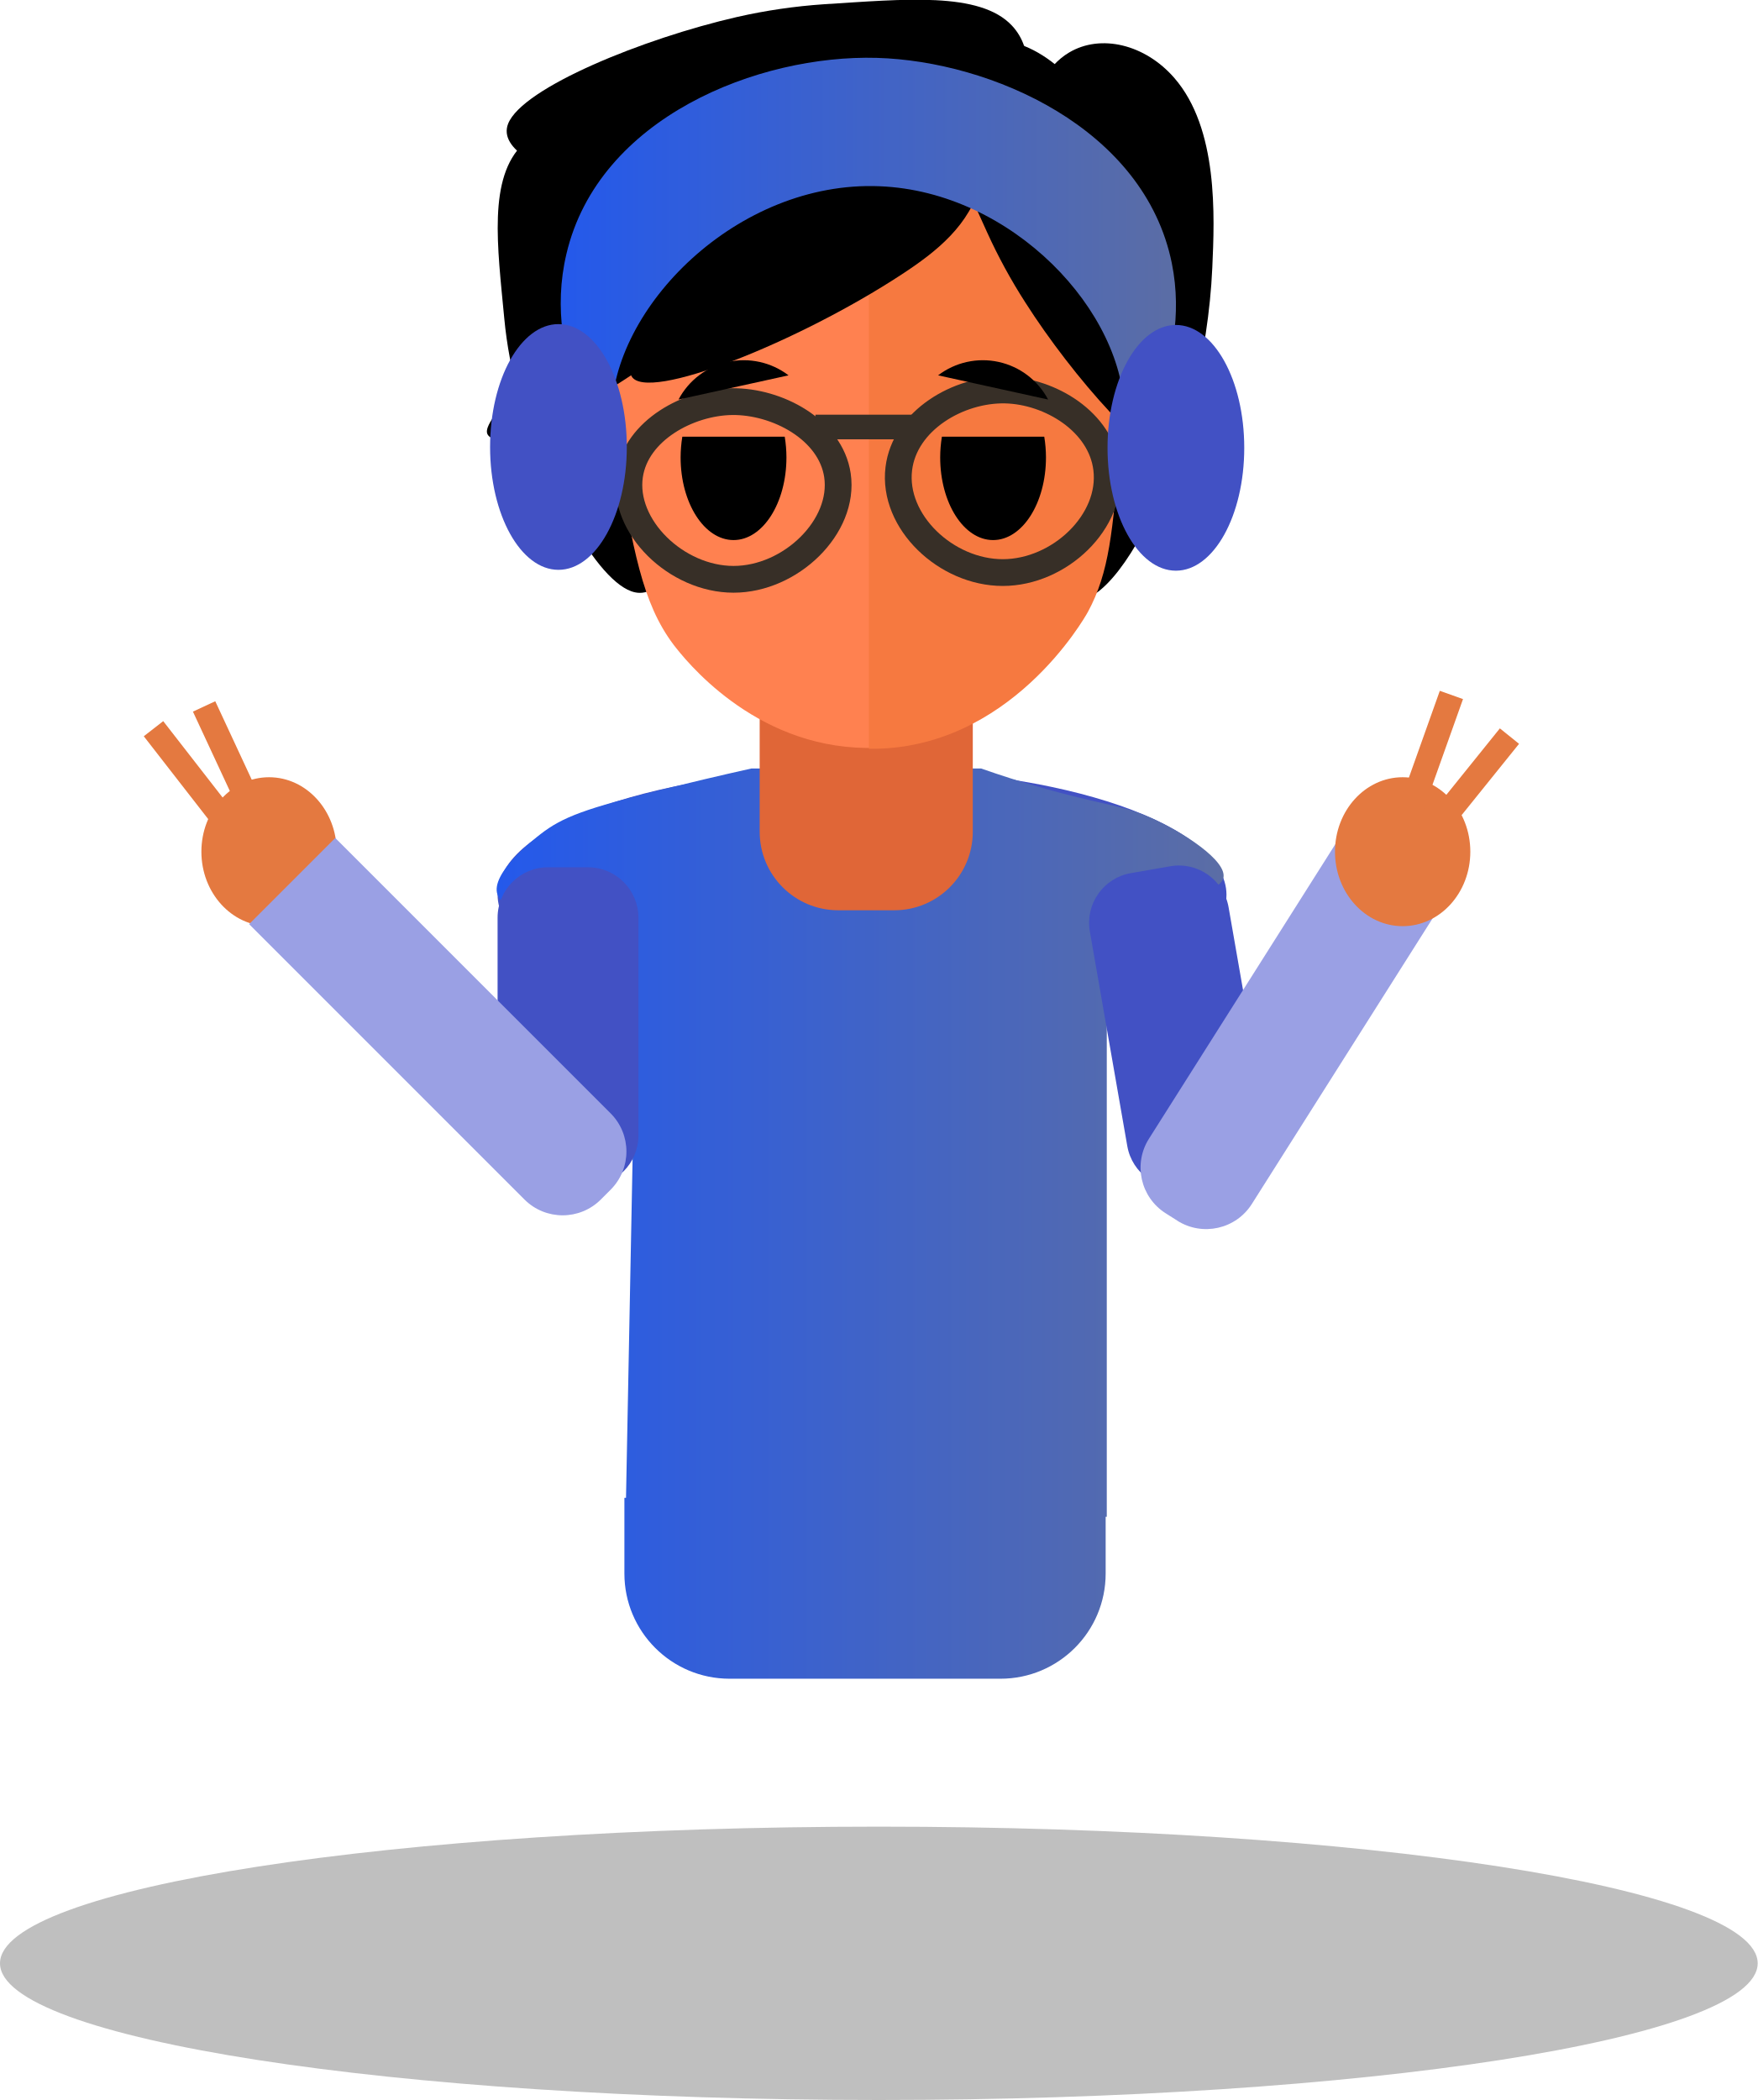
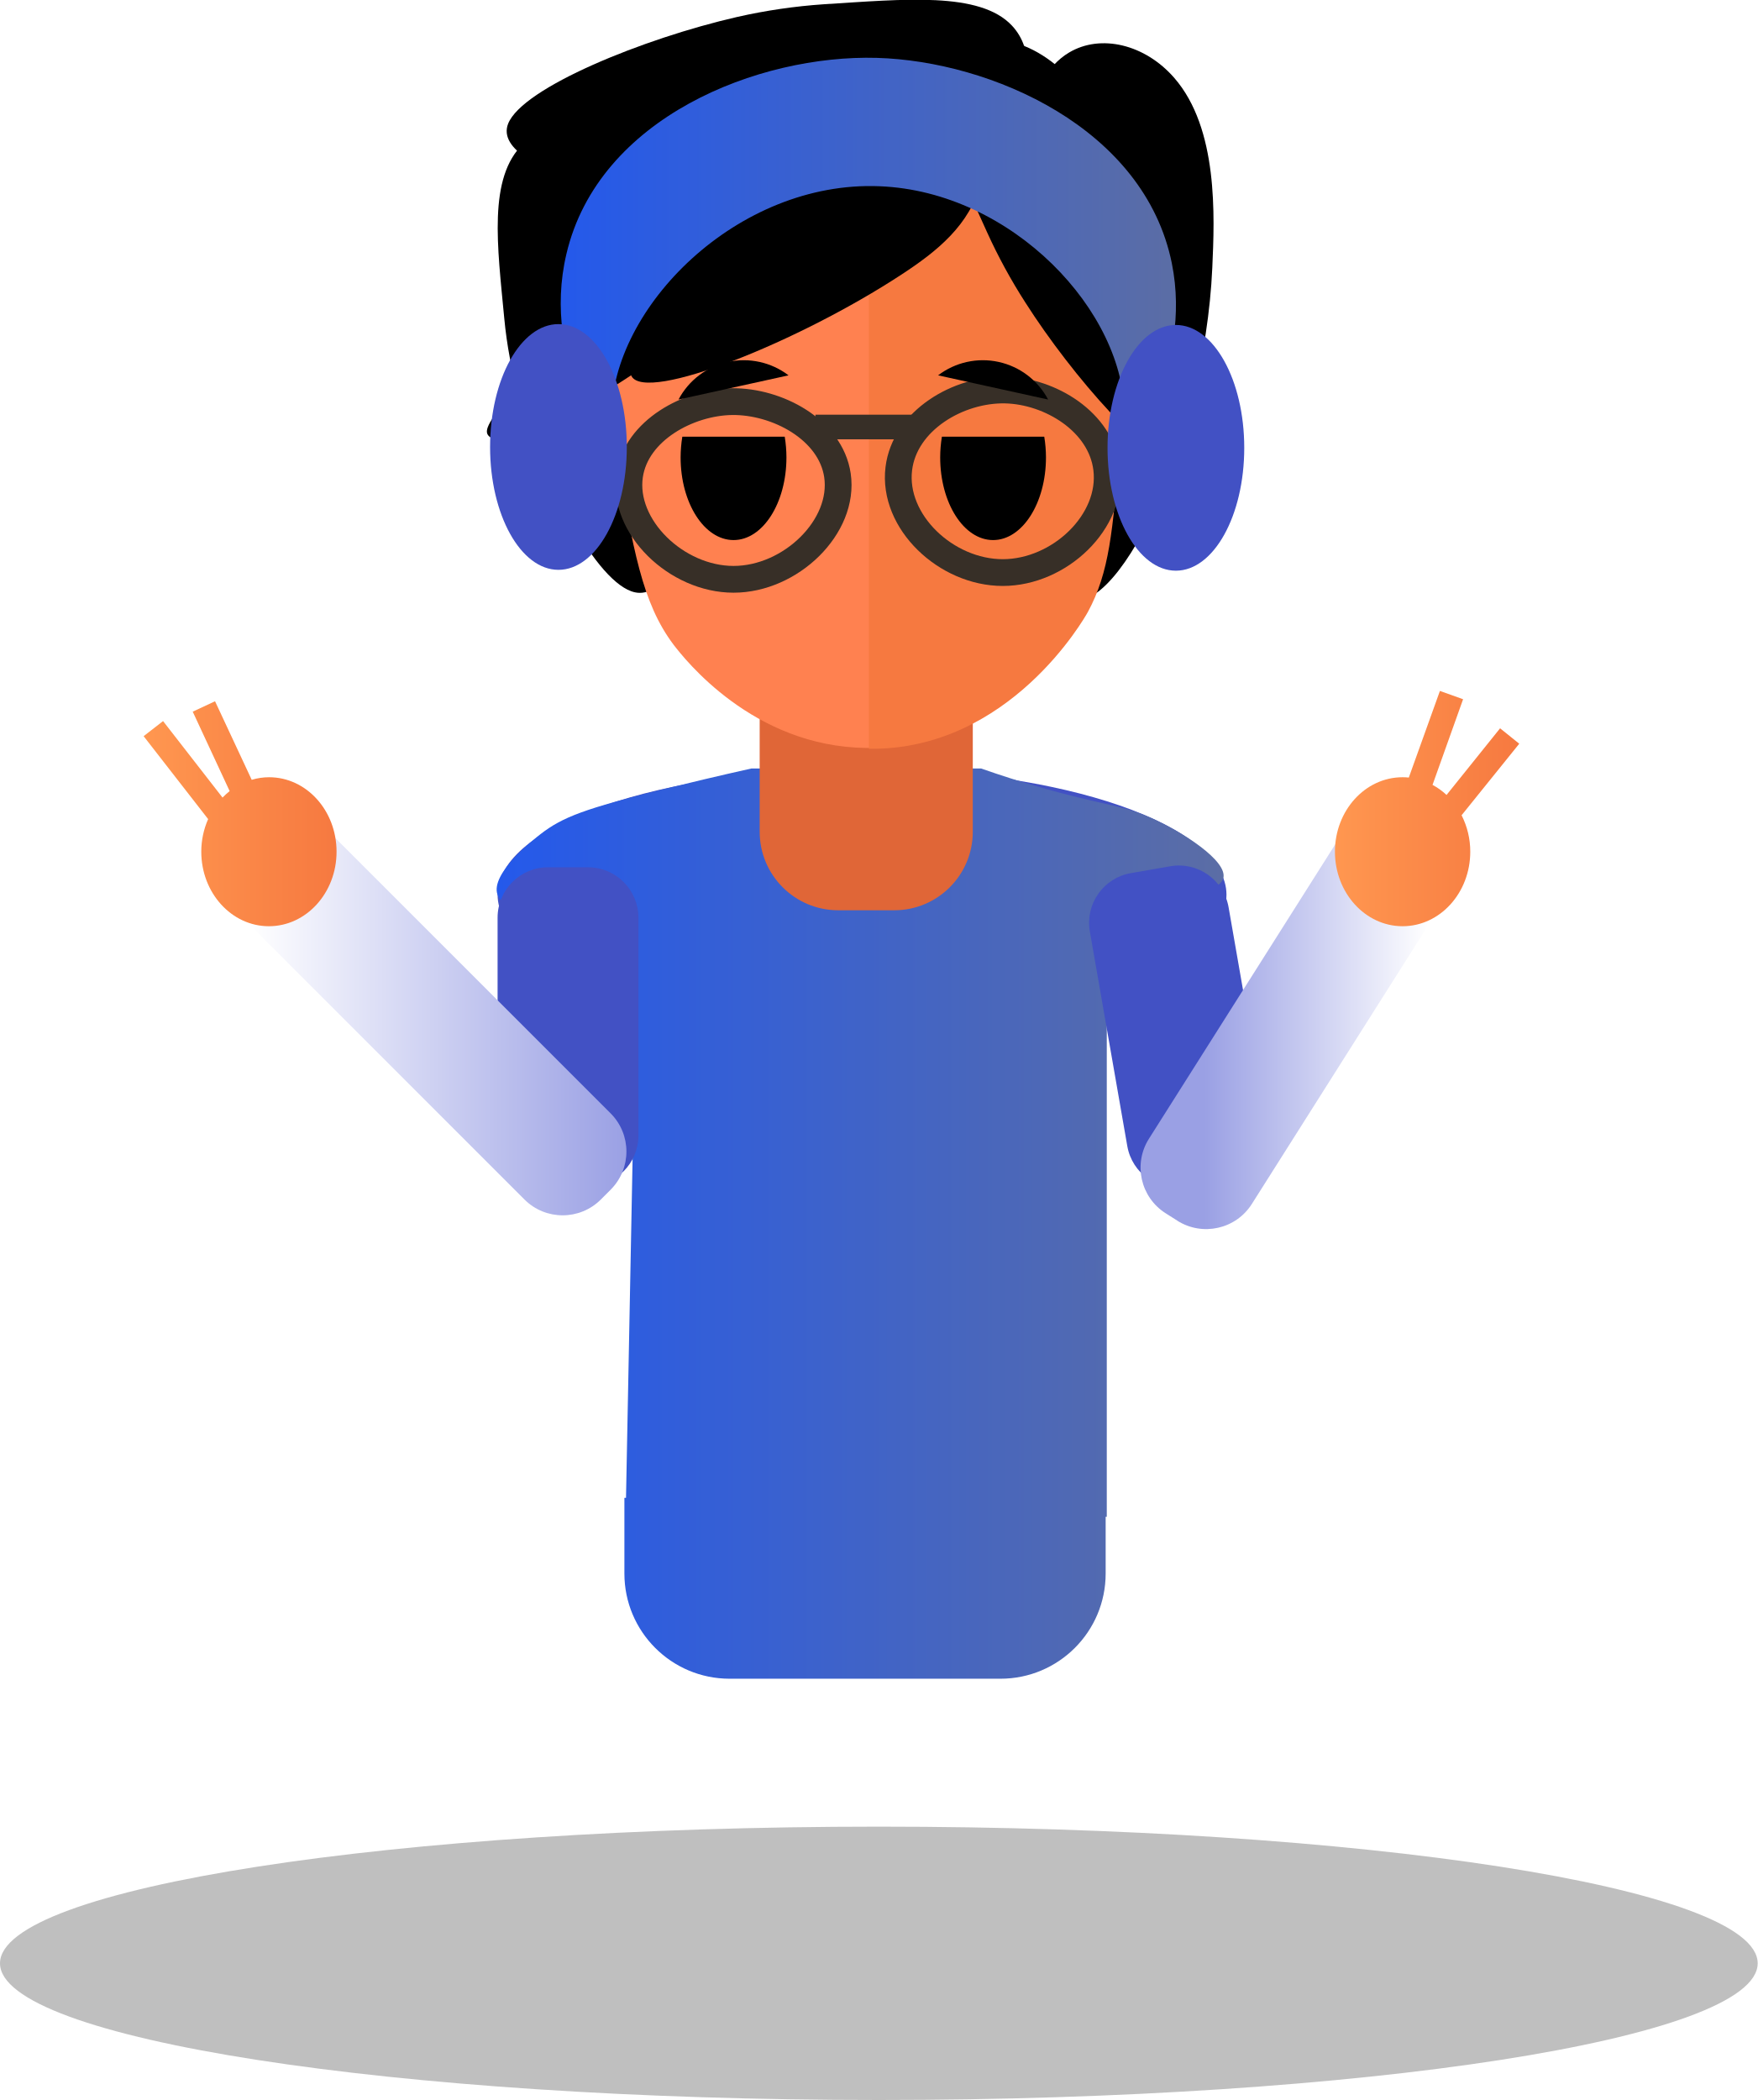
<svg xmlns="http://www.w3.org/2000/svg" xmlns:xlink="http://www.w3.org/1999/xlink" id="Layer_1" data-name="Layer 1" viewBox="0 0 328.34 392.26">
  <defs>
-     <style>.cls-1{fill:#4251c4;}.cls-2{fill:url(#linear-gradient);}.cls-3{fill:#e06637;}.cls-4{fill:#ff8150;}.cls-5{fill:#f67940;}.cls-6{fill:url(#linear-gradient-2);}.cls-7{fill:#e47940;}.cls-8{fill:#656bd0;}.cls-9{fill:#9aa0e4;}.cls-10,.cls-12{fill:none;stroke-miterlimit:10;stroke-width:5px;}.cls-10{stroke:#372f27;}.cls-11{fill:#372f27;}.cls-12{stroke:#000;}.cls-13{opacity:0.25;}</style>
+     <style>.cls-1{fill:#4251c4;}.cls-2{fill:url(#linear-gradient);}.cls-3{fill:#e06637;}.cls-4{fill:#ff8150;}.cls-5{fill:#f67940;}.cls-6{fill:url(#linear-gradient-2);}.cls-7{fill:#e47940;}.cls-8{fill:#656bd0;}.cls-9{fill:url(#linear-gradient-3);}.cls-10{fill:url(#linear-gradient-4);}.cls-11{fill:url(#linear-gradient-5);}.cls-12{fill:url(#linear-gradient-6);}.cls-13,.cls-15{fill:none;stroke-miterlimit:10;stroke-width:5px;}.cls-13{stroke:#372f27;}.cls-14{fill:#372f27;}.cls-15{stroke:#000;}.cls-16{opacity:0.25;}</style>
    <linearGradient id="linear-gradient" x1="184.62" y1="332.45" x2="320.41" y2="332.45" gradientUnits="userSpaceOnUse">
      <stop offset="0" stop-color="#2459eb" />
      <stop offset="1" stop-color="#5b6da5" />
    </linearGradient>
    <linearGradient id="linear-gradient-2" x1="196.56" y1="153.68" x2="311.49" y2="153.68" xlink:href="#linear-gradient" />
+     <linearGradient id="linear-gradient-3" x1="304.89" y1="294.3" x2="364.58" y2="294.3" gradientTransform="translate(772.46 368.54) rotate(147.67)" gradientUnits="userSpaceOnUse">
+       <stop offset="0.2" stop-color="#9aa0e4" />
+       <stop offset="0.9" stop-color="#fff" />
+     </linearGradient>
+     <linearGradient id="linear-gradient-4" x1="138.38" y1="295.65" x2="208.85" y2="295.65" gradientTransform="translate(89.41 632.52) rotate(-135)" gradientUnits="userSpaceOnUse">
+       <stop offset="0" stop-color="#fff" />
+       <stop offset="1" stop-color="#9aa0e4" />
+     </linearGradient>
+     <linearGradient id="linear-gradient-5" x1="118.69" y1="255.89" x2="154.73" y2="255.89" gradientUnits="userSpaceOnUse">
+       <stop offset="0" stop-color="#ff9750" />
+       <stop offset="1" stop-color="#f67940" />
+     </linearGradient>
+     <linearGradient id="linear-gradient-6" x1="341.21" y1="254.92" x2="375.63" y2="254.92" xlink:href="#linear-gradient-5" />
  </defs>
  <ellipse class="cls-1" cx="161.03" cy="167.13" rx="68.08" ry="23.58" />
  <path class="cls-2" d="M306.69,256.59c-4.27-1.88-6.73-2.09-13.58-3.78-4.35-1.07-10.55-2.76-18-5.37H232.18c-6.42,1.43-11.94,2.76-16.3,3.84-14.79,3.66-18.93,5.2-23.11,8.44-1.07.84-9.43,7.32-8,11.3.59,1.63,3.67,5.2,26.14,2.48q-1.08,55.08-2.14,110.17h-.3v14.14a19.65,19.65,0,0,0,19.65,19.65h50.6a19.65,19.65,0,0,0,19.65-19.65v-10.6h.21V270.92c4.36.29,20.69,1.18,21.77-3C321.18,264.71,312.74,259.25,306.69,256.59Z" transform="translate(-91.83 -103.89)" />
  <path class="cls-3" d="M141.91,117h39.81a0,0,0,0,1,0,0v38.36a14.67,14.67,0,0,1-14.67,14.67H156.58a14.67,14.67,0,0,1-14.67-14.67V117A0,0,0,0,1,141.91,117Z" />
  <path d="M210.44,214.53c9.89,2.14,18-30.74,12.28-58-1.67-8-4.51-21.63-14.13-27.19-6.33-3.66-14.34-3.09-19,1.39-6.65,6.35-4.83,19.17-3.56,32.64A80.42,80.42,0,0,0,188.79,178C193.21,193.44,203.27,213,210.44,214.53Z" transform="translate(-91.83 -103.89)" />
  <path d="M186.75,127c-3.68,9.34,31,17.59,61.5,12.68,8.93-1.44,24.17-3.89,31.54-12.93,4.85-5.94,5.32-13.55,1.08-18.07-6-6.42-20.23-4.92-35.08-4a106,106,0,0,0-16.27,2.38C212.06,111.06,189.41,120.26,186.75,127Z" transform="translate(-91.83 -103.89)" />
  <path d="M290.51,215.56c9.45,5.7,26.32-28.88,27.78-61.65.43-9.6,1.16-26-7.12-35.49-5.44-6.24-13.7-8.25-19.63-4.72-8.41,5-10,20.13-12.24,35.81a107.59,107.59,0,0,0-1,17.46C278.64,186,283.66,211.43,290.51,215.56Z" transform="translate(-91.83 -103.89)" />
  <path class="cls-4" d="M300.45,187.5c-1.25,15.43-1.87,23.14-5.9,30.52-.61,1.12-14.65,25.89-40.9,25.58-21.23-.24-34-16.7-36-19.29-5.86-7.8-7.52-17.47-10.84-36.81-3.21-18.77-4.82-28.15-1.82-34.59,9.19-19.75,41.4-21.19,48.63-21.52,11.43-.51,32.82-1.47,43.23,12.21C303.31,152.06,302.36,163.87,300.45,187.5Z" transform="translate(-91.83 -103.89)" />
  <path class="cls-5" d="M297.39,143.76C287,130.08,265.59,131,254.15,131.55h0V243.76h0c26.26.31,40.3-24.46,40.91-25.58,4-7.38,4.65-15.1,5.9-30.52C302.87,164,303.82,152.22,297.39,143.76Z" transform="translate(-91.83 -103.89)" />
  <path d="M240.56,116.48c-5.94-.74-11.72,7.83-25.16,25.49-27.14,35.62-34.51,41.26-32.23,43.4,4.41,4.12,34.29-14.65,53.23-32,6.49-5.94,12.43-12.39,12.81-20.77C249.51,125.78,246.15,117.17,240.56,116.48Z" transform="translate(-91.83 -103.89)" />
  <path d="M190.49,164c2.84,4.71,13.47-1.17,36.26-12.25,46-22.37,55.07-23.89,55.55-27.78.93-7.51-32.39-5.9-58.13,1.26-8.81,2.45-17.75,5.84-25.06,15C193.16,147.66,187.82,159.53,190.49,164Z" transform="translate(-91.83 -103.89)" />
  <path d="M271.34,120.29c-4.74-2.08-11.27,4.95-26,19-29.73,28.47-37,32.27-35.54,34.87,2.77,5,31.26-6.41,50.45-19,6.57-4.3,12.8-9.23,14.85-17.29C276.76,131.39,275.79,122.24,271.34,120.29Z" transform="translate(-91.83 -103.89)" />
  <path d="M313.27,191.41c8.77.62,4.29-31.06-9.5-55.62-4-7.2-10.94-19.49-20.65-23.33-6.38-2.52-12.71-.89-15,3.92-3.27,6.83,2.52,18.5,8.08,30.85a102.61,102.61,0,0,0,7.18,13.18C292.15,174.19,306.91,191,313.27,191.41Z" transform="translate(-91.83 -103.89)" />
  <path class="cls-6" d="M255.64,114.7c-22.1-.63-52,11.08-58,36.62-4.85,20.45,8.31,38.15,10.77,41.36a28.16,28.16,0,0,1-2.35-11c-.08-20.22,23.48-44.12,50.11-43,24.76,1,45.92,23.43,45.72,43a29.08,29.08,0,0,1-2.36,11c2.79-3.55,15.16-20,11.2-39.62C305.6,127.78,276.92,115.31,255.64,114.7Z" transform="translate(-91.83 -103.89)" />
  <path class="cls-7" d="M362,220.93" transform="translate(-91.83 -103.89)" />
  <rect class="cls-1" x="92.95" y="162" width="26.31" height="59.53" rx="9.42" />
  <rect class="cls-1" x="298.72" y="265.89" width="26.31" height="59.53" rx="9.42" transform="translate(-138.02 -45.86) rotate(-9.9)" />
  <path class="cls-8" d="M235.25,290.12l2.91,6.39" transform="translate(-91.83 -103.89)" />
-   <ellipse class="cls-7" cx="50.26" cy="159.09" rx="12.64" ry="13.91" />
  <path class="cls-9" d="M331.53,254.81h2.58a10.09,10.09,0,0,1,10.09,10.09v72.74a0,0,0,0,1,0,0H321.44a0,0,0,0,1,0,0V264.89a10.09,10.09,0,0,1,10.09-10.09Z" transform="translate(363.8 620.62) rotate(-147.67)" />
-   <path class="cls-9" d="M174.41,256.33H177a10.09,10.09,0,0,1,10.09,10.09v72.74a0,0,0,0,1,0,0H164.33a0,0,0,0,1,0,0V266.42a10.09,10.09,0,0,1,10.09-10.09Z" transform="translate(418.65 280.15) rotate(135)" />
-   <ellipse class="cls-7" cx="262.02" cy="159.09" rx="12.64" ry="13.91" />
-   <rect class="cls-7" x="133.8" y="234.49" width="4.6" height="29.15" transform="translate(-184.16 -23.28) rotate(-24.94)" />
-   <rect class="cls-7" x="127.16" y="236.92" width="4.6" height="29.15" transform="translate(-218.96 28.56) rotate(-37.87)" />
-   <rect class="cls-7" x="355.75" y="232.87" width="4.6" height="29.15" transform="translate(12 -209.72) rotate(19.61)" />
-   <rect class="cls-7" x="362.4" y="238.14" width="4.6" height="29.15" transform="translate(398.33 574.43) rotate(-141.15)" />
-   <path class="cls-10" d="M248.27,192.68c1.41,9.58-8.73,19.42-19.41,19.42s-20.83-9.84-19.42-19.42c1.24-8.41,11-13.66,19.13-13.77C237,178.81,247,184.12,248.27,192.68Z" transform="translate(-91.83 -103.89)" />
-   <path class="cls-10" d="M298.56,191.42c1.23,9.89-8.82,19.42-19.41,19.42s-20.64-9.51-19.42-19.42c1.11-9,11.12-14.87,19.91-14.68C288,176.93,297.49,182.68,298.56,191.42Z" transform="translate(-91.83 -103.89)" />
-   <rect class="cls-11" x="152.32" y="77.46" width="19.91" height="4.6" />
-   <path class="cls-12" d="M282.63,172.32" transform="translate(-91.83 -103.89)" />
+   <path class="cls-10" d="M174.41,256.33H177a10.09,10.09,0,0,1,10.09,10.09v72.74a0,0,0,0,1,0,0H164.33a0,0,0,0,1,0,0V266.42a10.09,10.09,0,0,1,10.09-10.09Z" transform="translate(418.65 280.15) rotate(135)" />
+   <path class="cls-11" d="M142.09,249.07a11.29,11.29,0,0,0-3.24.48L132,234.88l-4.17,1.94,6.9,14.84a13.71,13.71,0,0,0-1.33,1.21l-11.11-14.29-3.63,2.82,12.05,15.49a15.08,15.08,0,0,0-1.28,6.09c0,7.69,5.65,13.92,12.63,13.92s12.64-6.23,12.64-13.92S149.07,249.07,142.09,249.07Z" transform="translate(-91.83 -103.89)" />
+   <path class="cls-12" d="M375.63,242.81l-3.58-2.88-10,12.45a12.08,12.08,0,0,0-2.62-1.88l5.71-16-4.33-1.55L355,249.13a11.12,11.12,0,0,0-1.16-.06c-7,0-12.64,6.23-12.64,13.91s5.66,13.92,12.64,13.92,12.64-6.23,12.64-13.92a15,15,0,0,0-1.62-6.81Z" transform="translate(-91.83 -103.89)" />
+   <path class="cls-13" d="M248.27,192.68c1.41,9.58-8.73,19.42-19.41,19.42s-20.83-9.84-19.42-19.42c1.24-8.41,11-13.66,19.13-13.77C237,178.81,247,184.12,248.27,192.68Z" transform="translate(-91.83 -103.89)" />
+   <path class="cls-13" d="M298.56,191.42c1.23,9.89-8.82,19.42-19.41,19.42s-20.64-9.51-19.42-19.42c1.11-9,11.12-14.87,19.91-14.68C288,176.93,297.49,182.68,298.56,191.42Z" transform="translate(-91.83 -103.89)" />
+   <rect class="cls-14" x="152.32" y="77.46" width="19.91" height="4.6" />
+   <path class="cls-15" d="M282.63,172.32" transform="translate(-91.83 -103.89)" />
  <path d="M219.29,185.46a24.22,24.22,0,0,0-.32,3.86c0,8.54,4.43,15.45,9.89,15.45s9.88-6.91,9.88-15.45a24.22,24.22,0,0,0-.32-3.86Z" transform="translate(-91.83 -103.89)" />
  <path d="M239.13,174a13.79,13.79,0,0,0-20.55,4.52Z" transform="translate(-91.83 -103.89)" />
  <path d="M286.9,185.46a24.22,24.22,0,0,1,.32,3.86c0,8.54-4.42,15.45-9.88,15.45s-9.88-6.91-9.88-15.45a24.22,24.22,0,0,1,.32-3.86Z" transform="translate(-91.83 -103.89)" />
  <path d="M267.07,174a13.79,13.79,0,0,1,20.55,4.52Z" transform="translate(-91.83 -103.89)" />
  <ellipse class="cls-1" cx="104.32" cy="83.49" rx="12.77" ry="22.95" />
  <ellipse class="cls-1" cx="219.66" cy="83.65" rx="12.77" ry="22.95" />
-   <ellipse class="cls-13" cx="164.17" cy="366.73" rx="164.17" ry="25.53" />
+   <ellipse class="cls-16" cx="164.17" cy="366.73" rx="164.17" ry="25.53" />
</svg>
